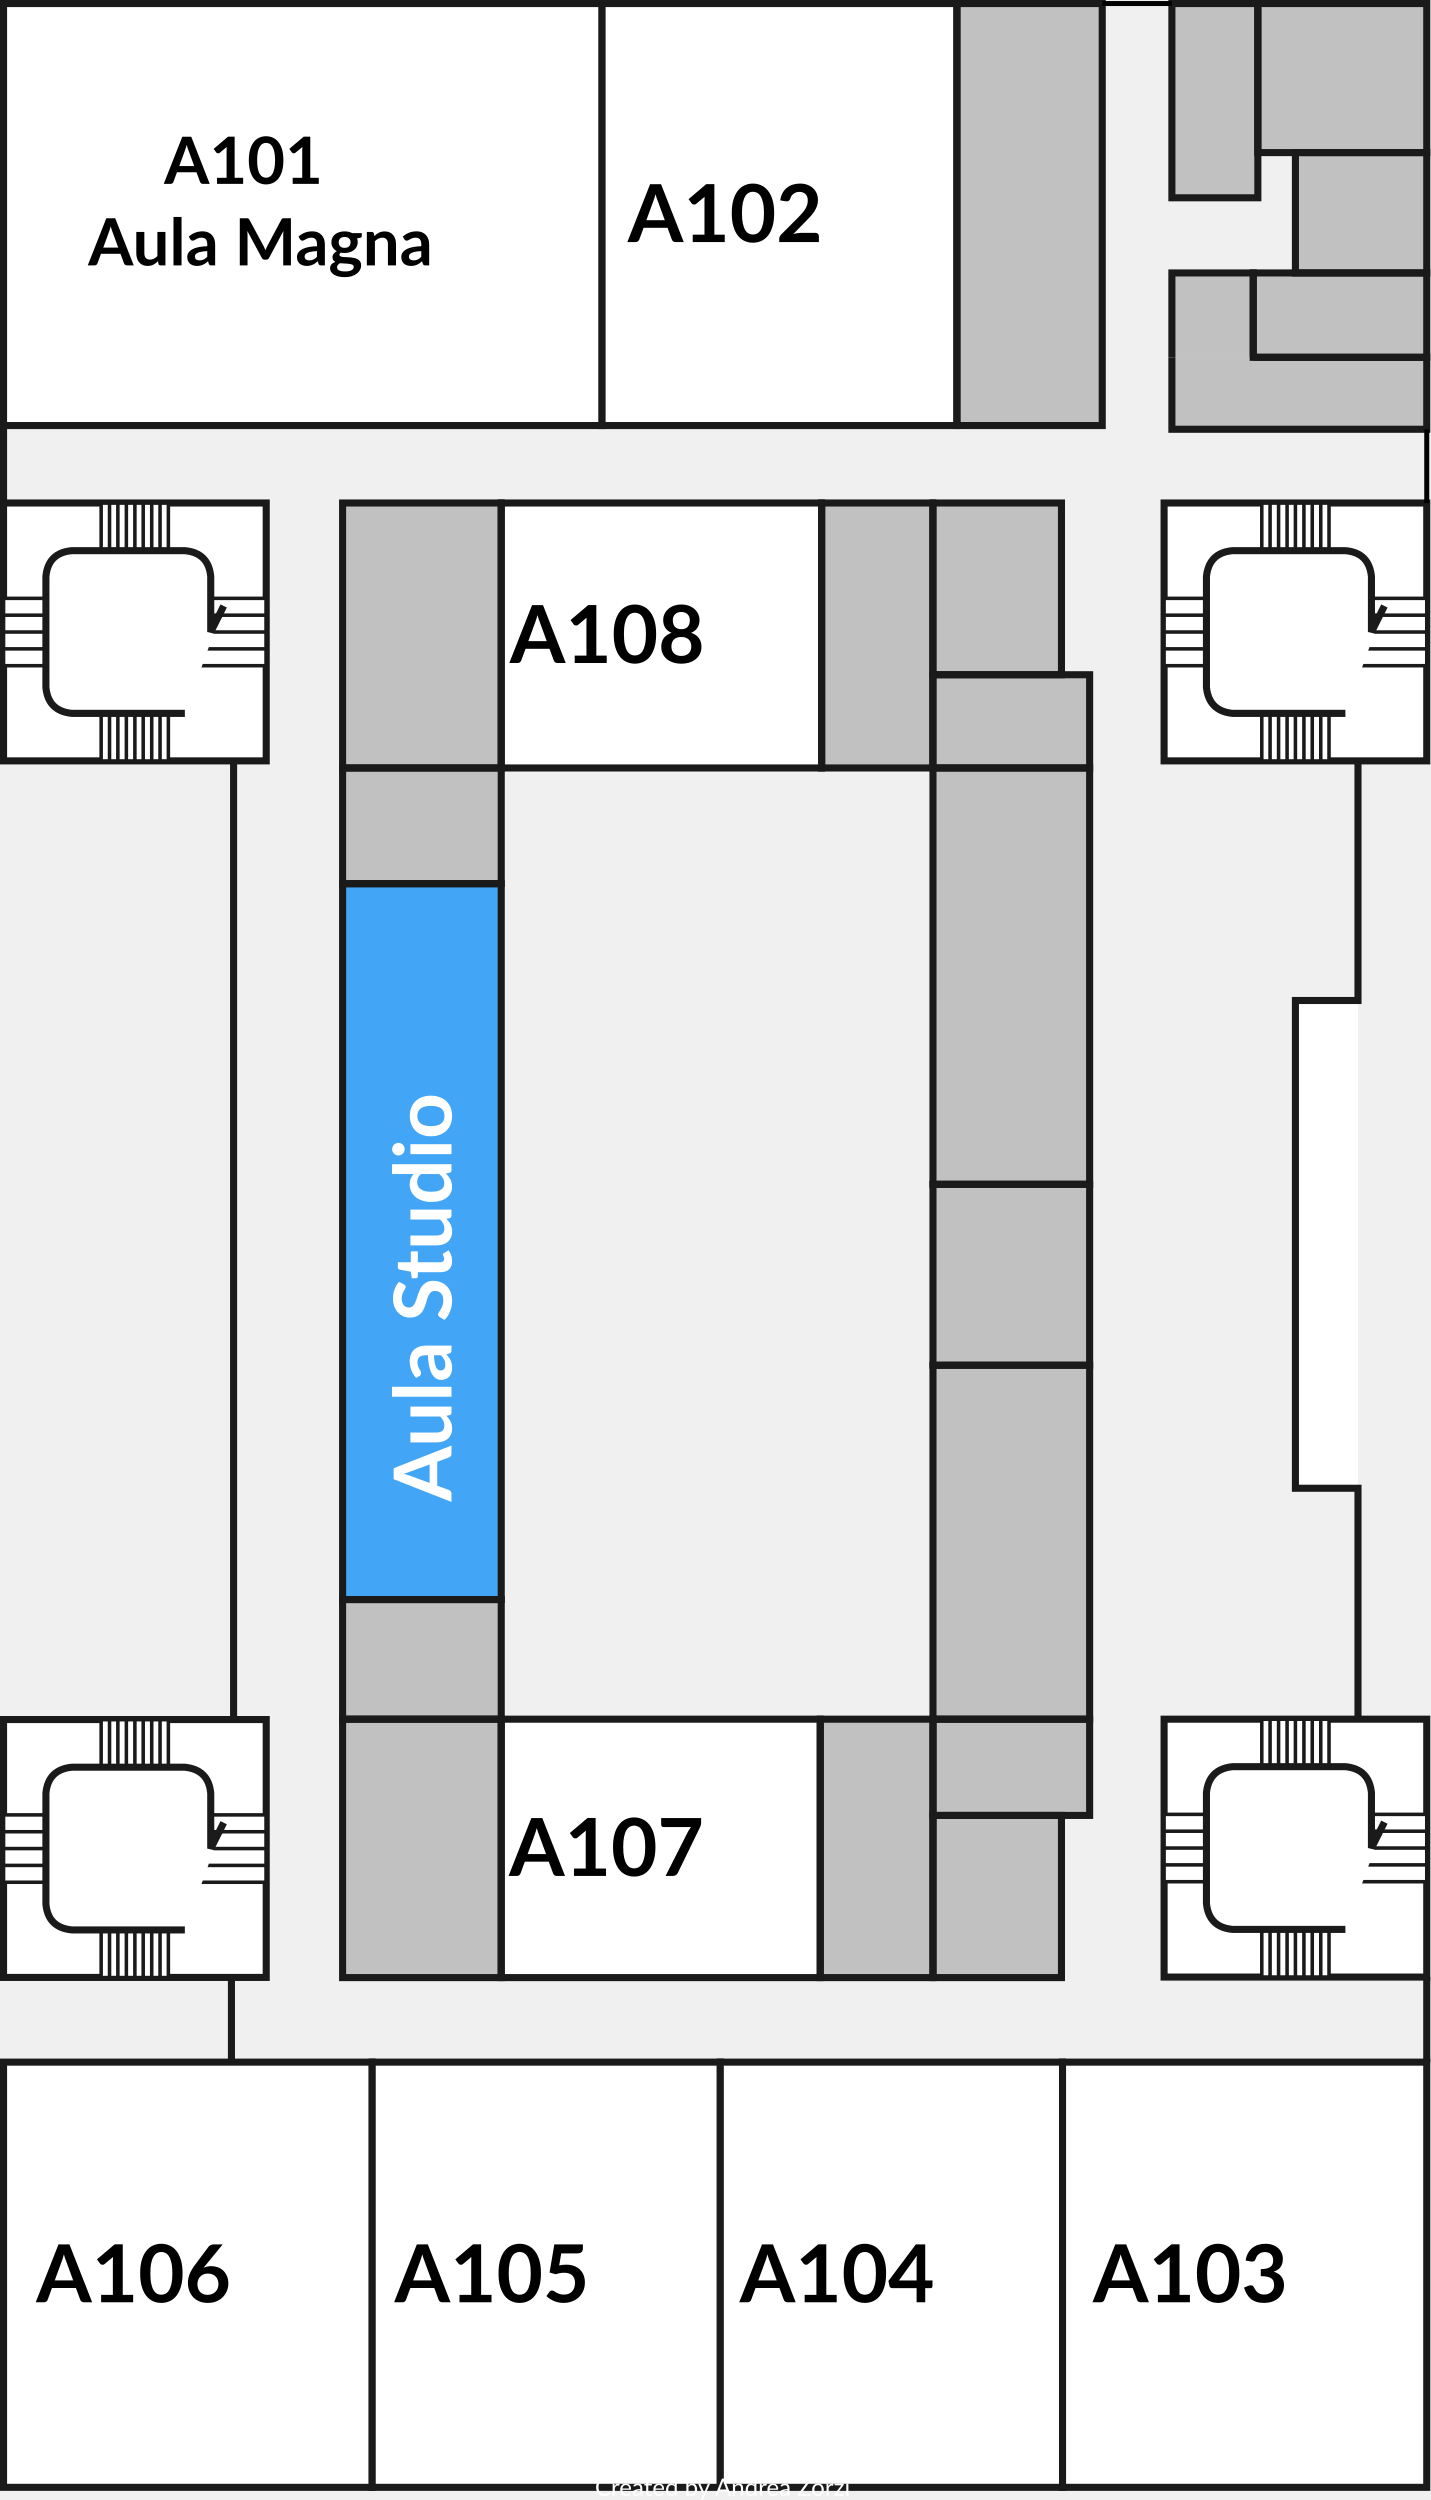
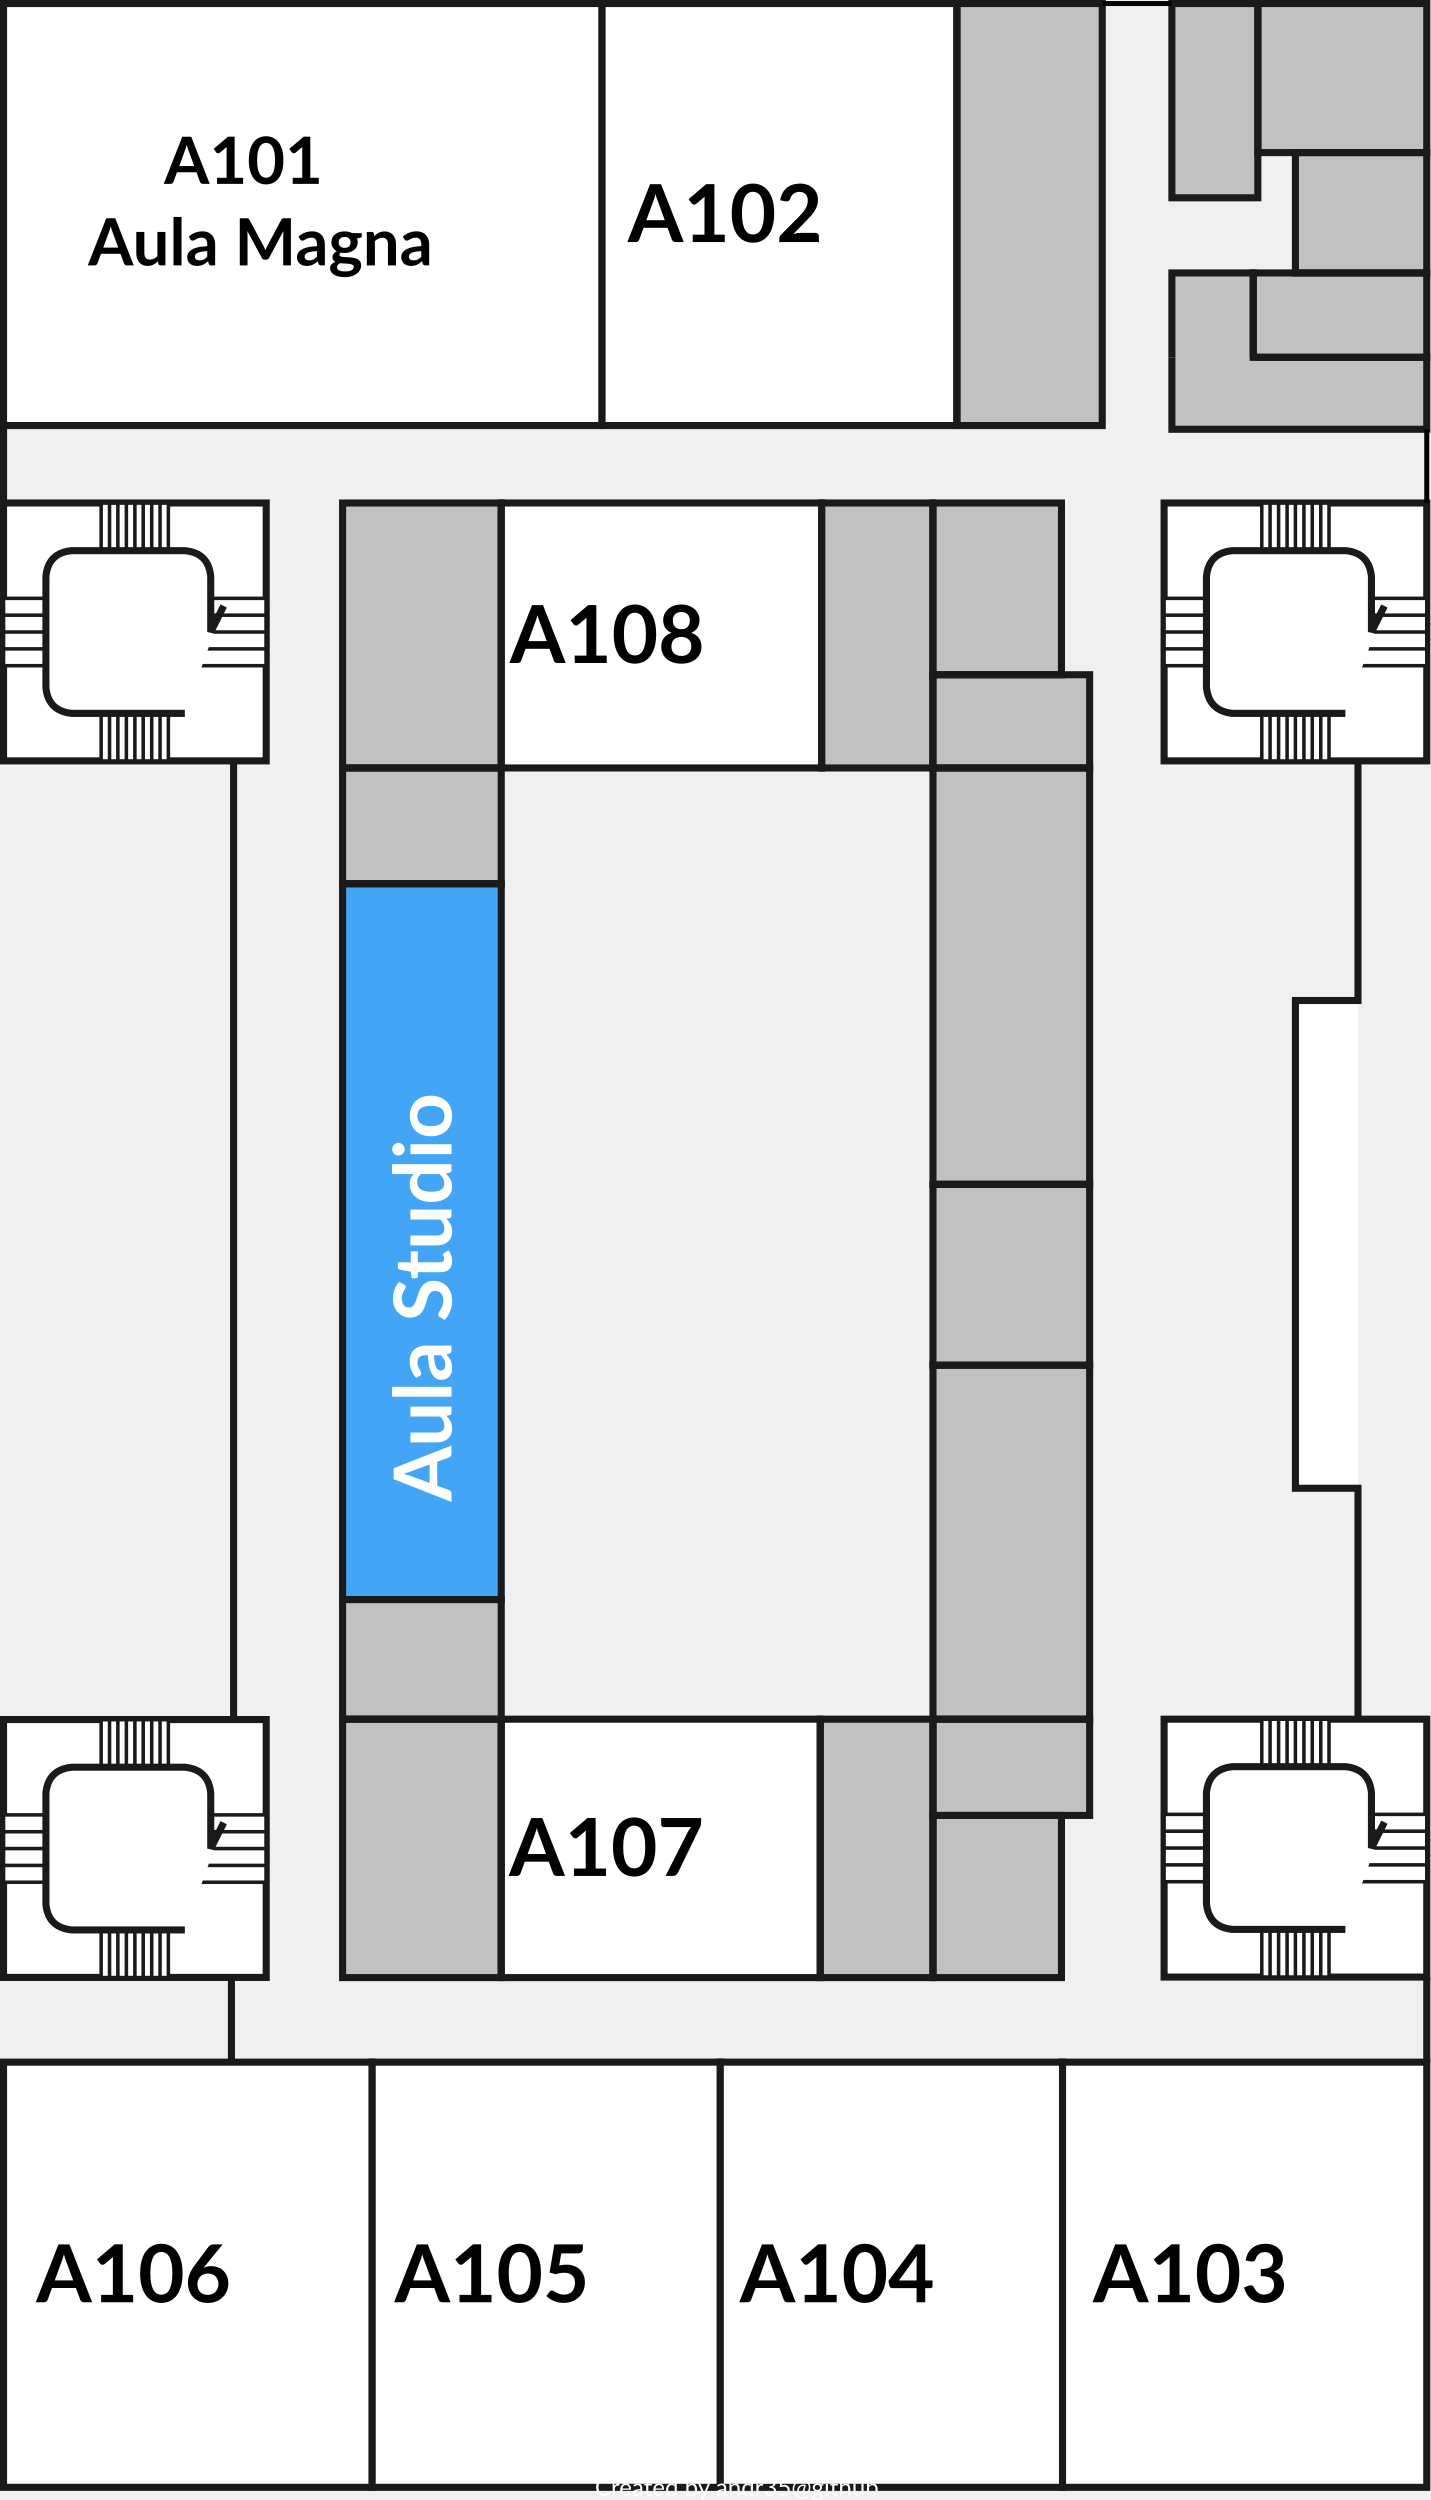
<svg xmlns="http://www.w3.org/2000/svg" version="1.1" id="svg4463" viewBox="0 0 580.63 1014.878" height="286.421mm" width="163.867mm">
  <defs id="defs4465" />
  <g transform="translate(-16.2721,-22.20401)" id="layer1">
    <rect style="stroke:#1a1a1a;stroke-width:2.878;stroke-miterlimit:4;stroke-dasharray:none;stroke-opacity:1" id="a106" fill="white" y="859.333" x="17.711" height="172.606" width="149.654" />
    <rect style="stroke:#1a1a1a;stroke-width:2.878;stroke-miterlimit:4;stroke-dasharray:none;stroke-opacity:1" id="a105" fill="white" y="859.333" x="167.365" height="172.606" width="141.308" />
    <rect style="stroke:#1a1a1a;stroke-width:2.878;stroke-miterlimit:4;stroke-dasharray:none;stroke-opacity:1" id="a104" fill="white" y="859.333" x="308.673" height="172.606" width="138.934" />
    <rect style="stroke:#1a1a1a;stroke-width:2.878;stroke-miterlimit:4;stroke-dasharray:none;stroke-opacity:1" id="a103" fill="white" y="859.333" x="447.607" height="172.606" width="147.856" />
    <rect style="stroke:#1a1a1a;stroke-width:2.878;stroke-miterlimit:4;stroke-dasharray:none;stroke-opacity:1" id="a107" fill="white" y="720.111" x="219.744" height="104.902" width="129.508" />
    <rect style="fill:#42a5f5;fill-opacity:1;stroke:#1a1a1a;stroke-width:2.878;stroke-miterlimit:4;stroke-dasharray:none;stroke-opacity:1" id="aulaStudio1" y="380.943" x="155.35" height="290.603" width="64.395" />
    <rect style="stroke:#1a1a1a;stroke-width:2.878;stroke-miterlimit:4;stroke-dasharray:none;stroke-opacity:1" id="a101" fill="white" y="23.643" x="17.711" height="171.311" width="242.972" />
    <rect style="stroke:#1a1a1a;stroke-width:2.878;stroke-miterlimit:4;stroke-dasharray:none;stroke-opacity:1" id="a102" fill="white" y="23.643" x="260.683" height="171.311" width="144.042" />
    <rect style="fill-opacity:0.196;stroke:#1a1a1a;stroke-width:2.878;stroke-miterlimit:4;stroke-dasharray:none;stroke-opacity:1" id="rect4028" y="23.643" x="404.726" height="171.311" width="58.998" />
    <rect style="stroke:#1a1a1a;stroke-width:2.878;stroke-miterlimit:4;stroke-dasharray:none;stroke-opacity:1" id="a108" fill="white" y="226.396" x="219.744" height="107.564" width="130.084" />
    <rect style="fill-opacity:0.196;stroke:#1a1a1a;stroke-width:2.878;stroke-miterlimit:4;stroke-dasharray:none;stroke-opacity:1" id="rect4032" y="226.396" x="155.35" height="107.564" width="64.395" />
    <rect style="fill-opacity:0.196;stroke:#1a1a1a;stroke-width:2.878;stroke-miterlimit:4;stroke-dasharray:none;stroke-opacity:1" id="rect4034" y="333.96" x="155.35" height="46.983" width="64.395" />
    <rect style="fill-opacity:0.196;stroke:#1a1a1a;stroke-width:2.878;stroke-miterlimit:4;stroke-dasharray:none;stroke-opacity:1" id="rect4036" y="226.396" x="349.828" height="107.564" width="45.112" />
    <rect style="fill-opacity:0.196;stroke:#1a1a1a;stroke-width:2.878;stroke-miterlimit:4;stroke-dasharray:none;stroke-opacity:1" id="rect4038" y="296.115" x="395.012" height="37.845" width="63.603" />
    <rect style="fill-opacity:0.196;stroke:#1a1a1a;stroke-width:2.878;stroke-miterlimit:4;stroke-dasharray:none;stroke-opacity:1" id="rect4040" y="226.396" x="395.012" height="69.719" width="52.163" />
    <rect style="fill-opacity:0.196;stroke:#1a1a1a;stroke-width:2.878;stroke-miterlimit:4;stroke-dasharray:none;stroke-opacity:1" id="rect4042" y="333.96" x="395.012" height="169.009" width="63.603" />
    <rect style="fill-opacity:0.196;stroke:#1a1a1a;stroke-width:2.878;stroke-miterlimit:4;stroke-dasharray:none;stroke-opacity:1" id="rect4044" y="502.968" x="395.012" height="73.46" width="63.603" />
    <rect style="fill-opacity:0.196;stroke:#1a1a1a;stroke-width:2.878;stroke-miterlimit:4;stroke-dasharray:none;stroke-opacity:1" id="rect4046" y="576.429" x="395.012" height="143.683" width="63.603" />
    <rect style="fill-opacity:0.196;stroke:#1a1a1a;stroke-width:2.878;stroke-miterlimit:4;stroke-dasharray:none;stroke-opacity:1" id="rect4048" y="720.111" x="349.253" height="104.902" width="45.76" />
    <rect style="fill-opacity:0.196;stroke:#1a1a1a;stroke-width:2.878;stroke-miterlimit:4;stroke-dasharray:none;stroke-opacity:1" id="rect4050" y="720.111" x="155.35" height="104.902" width="64.395" />
    <rect style="fill-opacity:0.196;stroke:#1a1a1a;stroke-width:2.878;stroke-miterlimit:4;stroke-dasharray:none;stroke-opacity:1" id="rect4052" y="671.545" x="155.35" height="48.566" width="64.395" />
    <rect style="fill:#ffffff;fill-opacity:1;stroke:#1a1a1a;stroke-width:2.878;stroke-miterlimit:4;stroke-dasharray:none;stroke-opacity:1" id="rect4054" y="720.255" x="17.711" height="104.686" width="106.629" />
    <line class="fil0 str0" x1="111.101" y1="331.082" x2="111.101" y2="720.255" id="line4056" style="stroke:#1a1a1a;stroke-width:2.878;stroke-miterlimit:4;stroke-dasharray:none;stroke-opacity:1" />
    <line class="fil0 str0" x1="17.711" y1="226.396" x2="17.711" y2="195.026" id="line4058" style="stroke:#1a1a1a;stroke-width:2.878;stroke-miterlimit:4;stroke-dasharray:none;stroke-opacity:1" />
    <line class="fil0 str0" x1="110.224" y1="859.333" x2="110.224" y2="825.013" id="line4060" style="stroke:#1a1a1a;stroke-width:2.878;stroke-miterlimit:4;stroke-dasharray:none;stroke-opacity:1" />
    <line class="fil0 str0" x1="595.463" y1="859.333" x2="595.463" y2="824.797" id="line4062" style="stroke:#1a1a1a;stroke-width:2.878;stroke-miterlimit:4;stroke-dasharray:none;stroke-opacity:1" />
    <polyline transform="matrix(0.07194917,0,0,0.07194917,-214.1092,-502.7371)" class="fil0 str0" points="10864,16996 10864,15693 10511,15693 10511,12941 10864,12941 10864,11589 " id="polyline4066" style="fill:#ffffff;fill-opacity:1;stroke:#1a1a1a;stroke-width:40;stroke-miterlimit:4;stroke-dasharray:none;stroke-opacity:1" />
    <rect style="fill-opacity:0.196;stroke:#1a1a1a;stroke-width:2.878;stroke-miterlimit:4;stroke-dasharray:none;stroke-opacity:1" id="rect4068" y="23.643" x="526.895" height="60.509" width="68.568" />
    <rect style="fill-opacity:0.196;stroke:#1a1a1a;stroke-width:2.878;stroke-miterlimit:4;stroke-dasharray:none;stroke-opacity:1" id="rect4070" y="23.643" x="492" height="78.856" width="34.895" />
    <rect style="fill-opacity:0.196;stroke:#1a1a1a;stroke-width:2.878;stroke-miterlimit:4;stroke-dasharray:none;stroke-opacity:1" id="rect4072" y="84.152" x="542.148" height="48.853" width="53.314" />
    <rect style="fill-opacity:0.196;stroke:#1a1a1a;stroke-width:2.878;stroke-miterlimit:4;stroke-dasharray:none;stroke-opacity:1" id="rect4074" y="133.006" x="525.025" height="34.248" width="70.438" />
    <polyline transform="matrix(0.07194917,0,0,0.07194917,-214.1092,-502.7371)" class="fil0 str0" points="10273,9312 11252,9312 11252,9718 9814,9718 9814,9312 " id="polyline4076" style="fill-opacity:0.196;stroke:#1a1a1a;stroke-width:40;stroke-miterlimit:4;stroke-dasharray:none;stroke-opacity:1" />
    <polyline transform="matrix(0.07194917,0,0,0.07194917,-214.1092,-502.7371)" class="fil0 str0" points="9814,9312 9814,8836 10273,8836 10273,9312 " id="polyline4078" style="fill-opacity:0.196;stroke:#1a1a1a;stroke-width:40;stroke-miterlimit:4;stroke-dasharray:none;stroke-opacity:1" />
    <rect style="fill-opacity:0.196;stroke:#1a1a1a;stroke-width:2.878;stroke-miterlimit:4;stroke-dasharray:none;stroke-opacity:1" id="rect4084" y="720.111" x="395.012" height="39.068" width="63.603" />
    <rect style="fill-opacity:0.196;stroke:#1a1a1a;stroke-width:2.878;stroke-miterlimit:4;stroke-dasharray:none;stroke-opacity:1" id="rect4086" y="759.179" x="395.012" height="65.833" width="52.163" />
    <rect style="fill:#ffffff;fill-opacity:1;stroke:#1a1a1a;stroke-width:1.439;stroke-miterlimit:4;stroke-dasharray:none;stroke-opacity:1" id="rect4088" y="758.964" x="84.624" height="27.341" width="39.644" />
    <rect style="fill:#ffffff;fill-opacity:1;stroke:#1a1a1a;stroke-width:1.439;stroke-miterlimit:4;stroke-dasharray:none;stroke-opacity:1" id="rect4090" transform="matrix(0,-1,1,0,0,0)" y="57.333" x="-824.991" height="27.29" width="38.636" />
    <rect style="fill:#ffffff;fill-opacity:1;stroke:#1a1a1a;stroke-width:1.439;stroke-miterlimit:4;stroke-dasharray:none;stroke-opacity:1" id="rect4092" transform="matrix(0,-1,1,0,0,0)" y="57.333" x="-758.956" height="27.29" width="38.636" />
    <rect style="fill:#ffffff;fill-opacity:1;stroke:#1a1a1a;stroke-width:1.439;stroke-miterlimit:4;stroke-dasharray:none;stroke-opacity:1" id="rect4094" y="758.964" x="17.711" height="27.341" width="39.644" />
    <line class="fil0 str0" x1="17.711" y1="772.634" x2="57.355" y2="772.634" id="line4096" style="fill:#ffffff;fill-opacity:1;stroke:#1a1a1a;stroke-width:1.439;stroke-miterlimit:4;stroke-dasharray:none;stroke-opacity:1" />
    <line class="fil0 str0" x1="57.355" y1="765.799" x2="17.711" y2="765.799" id="line4098" style="fill:#ffffff;fill-opacity:1;stroke:#1a1a1a;stroke-width:1.439;stroke-miterlimit:4;stroke-dasharray:none;stroke-opacity:1" />
    <line class="fil0 str0" x1="17.711" y1="779.469" x2="57.355" y2="779.469" id="line4100" style="fill:#ffffff;fill-opacity:1;stroke:#1a1a1a;stroke-width:1.439;stroke-miterlimit:4;stroke-dasharray:none;stroke-opacity:1" />
    <line class="fil0 str0" x1="84.624" y1="772.634" x2="124.268" y2="772.634" id="line4102" style="fill:#ffffff;fill-opacity:1;stroke:#1a1a1a;stroke-width:1.439;stroke-miterlimit:4;stroke-dasharray:none;stroke-opacity:1" />
    <line class="fil0 str0" x1="124.268" y1="765.799" x2="84.624" y2="765.799" id="line4104" style="fill:#ffffff;fill-opacity:1;stroke:#1a1a1a;stroke-width:1.439;stroke-miterlimit:4;stroke-dasharray:none;stroke-opacity:1" />
    <line class="fil0 str0" x1="84.624" y1="779.469" x2="124.268" y2="779.469" id="line4106" style="fill:#ffffff;fill-opacity:1;stroke:#1a1a1a;stroke-width:1.439;stroke-miterlimit:4;stroke-dasharray:none;stroke-opacity:1" />
    <line class="fil0 str0" x1="71.025" y1="758.964" x2="71.025" y2="720.255" id="line4108" style="fill:#ffffff;fill-opacity:1;stroke:#1a1a1a;stroke-width:1.439;stroke-miterlimit:4;stroke-dasharray:none;stroke-opacity:1" />
    <line class="fil0 str0" x1="64.118" y1="720.255" x2="64.118" y2="758.964" id="line4110" style="fill:#ffffff;fill-opacity:1;stroke:#1a1a1a;stroke-width:1.439;stroke-miterlimit:4;stroke-dasharray:none;stroke-opacity:1" />
    <line class="fil0 str0" x1="60.737" y1="720.255" x2="60.737" y2="758.964" id="line4112" style="fill:#ffffff;fill-opacity:1;stroke:#1a1a1a;stroke-width:1.439;stroke-miterlimit:4;stroke-dasharray:none;stroke-opacity:1" />
    <line class="fil0 str0" x1="67.572" y1="758.964" x2="67.572" y2="720.255" id="line4114" style="fill:#ffffff;fill-opacity:1;stroke:#1a1a1a;stroke-width:1.439;stroke-miterlimit:4;stroke-dasharray:none;stroke-opacity:1" />
    <line class="fil0 str0" x1="81.242" y1="758.964" x2="81.242" y2="720.255" id="line4116" style="fill:#ffffff;fill-opacity:1;stroke:#1a1a1a;stroke-width:1.439;stroke-miterlimit:4;stroke-dasharray:none;stroke-opacity:1" />
    <line class="fil0 str0" x1="74.407" y1="720.255" x2="74.407" y2="758.964" id="line4118" style="fill:#ffffff;fill-opacity:1;stroke:#1a1a1a;stroke-width:1.439;stroke-miterlimit:4;stroke-dasharray:none;stroke-opacity:1" />
    <line class="fil0 str0" x1="77.861" y1="758.964" x2="77.861" y2="720.255" id="line4120" style="fill:#ffffff;fill-opacity:1;stroke:#1a1a1a;stroke-width:1.439;stroke-miterlimit:4;stroke-dasharray:none;stroke-opacity:1" />
    <line class="fil0 str0" x1="71.025" y1="825.013" x2="71.025" y2="786.304" id="line4122" style="fill:#ffffff;fill-opacity:1;stroke:#1a1a1a;stroke-width:1.439;stroke-miterlimit:4;stroke-dasharray:none;stroke-opacity:1" />
    <line class="fil0 str0" x1="64.118" y1="786.304" x2="64.118" y2="825.013" id="line4124" style="fill:#ffffff;fill-opacity:1;stroke:#1a1a1a;stroke-width:1.439;stroke-miterlimit:4;stroke-dasharray:none;stroke-opacity:1" />
    <line class="fil0 str0" x1="60.737" y1="786.304" x2="60.737" y2="825.013" id="line4126" style="fill:#ffffff;fill-opacity:1;stroke:#1a1a1a;stroke-width:1.439;stroke-miterlimit:4;stroke-dasharray:none;stroke-opacity:1" />
    <line class="fil0 str0" x1="67.572" y1="825.013" x2="67.572" y2="786.304" id="line4128" style="fill:#ffffff;fill-opacity:1;stroke:#1a1a1a;stroke-width:1.439;stroke-miterlimit:4;stroke-dasharray:none;stroke-opacity:1" />
    <line class="fil0 str0" x1="81.242" y1="825.013" x2="81.242" y2="786.304" id="line4130" style="fill:#ffffff;fill-opacity:1;stroke:#1a1a1a;stroke-width:1.439;stroke-miterlimit:4;stroke-dasharray:none;stroke-opacity:1" />
    <line class="fil0 str0" x1="74.407" y1="786.304" x2="74.407" y2="825.013" id="line4132" style="fill:#ffffff;fill-opacity:1;stroke:#1a1a1a;stroke-width:1.439;stroke-miterlimit:4;stroke-dasharray:none;stroke-opacity:1" />
    <line class="fil0 str0" x1="77.861" y1="825.013" x2="77.861" y2="786.304" id="line4134" style="fill:#ffffff;fill-opacity:1;stroke:#1a1a1a;stroke-width:1.439;stroke-miterlimit:4;stroke-dasharray:none;stroke-opacity:1" />
    <rect style="fill:#ffffff;fill-opacity:1;stroke:#1a1a1a;stroke-width:2.878;stroke-miterlimit:4;stroke-dasharray:none;stroke-opacity:1" id="rect4136" y="226.396" x="17.711" height="104.686" width="106.629" />
    <rect style="fill:#ffffff;fill-opacity:1;stroke:#1a1a1a;stroke-width:1.439;stroke-miterlimit:4;stroke-dasharray:none;stroke-opacity:1" id="rect4138" y="265.104" x="84.624" height="27.341" width="39.644" />
    <rect style="fill:#ffffff;fill-opacity:1;stroke:#1a1a1a;stroke-width:1.439;stroke-miterlimit:4;stroke-dasharray:none;stroke-opacity:1" id="rect4140" transform="matrix(0,-1,1,0,0,0)" y="57.333" x="-331.111" height="27.29" width="38.636" />
    <rect style="fill:#ffffff;fill-opacity:1;stroke:#1a1a1a;stroke-width:1.439;stroke-miterlimit:4;stroke-dasharray:none;stroke-opacity:1" id="rect4142" transform="matrix(0,-1,1,0,0,0)" y="57.333" x="-265.076" height="27.29" width="38.636" />
    <rect style="fill:#ffffff;fill-opacity:1;stroke:#1a1a1a;stroke-width:1.439;stroke-miterlimit:4;stroke-dasharray:none;stroke-opacity:1" id="rect4144" y="265.104" x="17.711" height="27.341" width="39.644" />
    <line class="fil0 str0" x1="17.711" y1="278.775" x2="57.355" y2="278.775" id="line4146" style="fill:#ffffff;fill-opacity:1;stroke:#1a1a1a;stroke-width:1.439;stroke-miterlimit:4;stroke-dasharray:none;stroke-opacity:1" />
    <line class="fil0 str0" x1="57.355" y1="271.94" x2="17.711" y2="271.94" id="line4148" style="fill:#ffffff;fill-opacity:1;stroke:#1a1a1a;stroke-width:1.439;stroke-miterlimit:4;stroke-dasharray:none;stroke-opacity:1" />
    <line class="fil0 str0" x1="17.711" y1="285.61" x2="57.355" y2="285.61" id="line4150" style="fill:#ffffff;fill-opacity:1;stroke:#1a1a1a;stroke-width:1.439;stroke-miterlimit:4;stroke-dasharray:none;stroke-opacity:1" />
    <line class="fil0 str0" x1="84.624" y1="278.775" x2="124.268" y2="278.775" id="line4152" style="fill:#ffffff;fill-opacity:1;stroke:#1a1a1a;stroke-width:1.439;stroke-miterlimit:4;stroke-dasharray:none;stroke-opacity:1" />
    <line class="fil0 str0" x1="124.268" y1="271.94" x2="84.624" y2="271.94" id="line4154" style="fill:#ffffff;fill-opacity:1;stroke:#1a1a1a;stroke-width:1.439;stroke-miterlimit:4;stroke-dasharray:none;stroke-opacity:1" />
    <line class="fil0 str0" x1="84.624" y1="285.61" x2="124.268" y2="285.61" id="line4156" style="fill:#ffffff;fill-opacity:1;stroke:#1a1a1a;stroke-width:1.439;stroke-miterlimit:4;stroke-dasharray:none;stroke-opacity:1" />
    <line class="fil0 str0" x1="71.025" y1="265.104" x2="71.025" y2="226.396" id="line4158" style="fill:#ffffff;fill-opacity:1;stroke:#1a1a1a;stroke-width:1.439;stroke-miterlimit:4;stroke-dasharray:none;stroke-opacity:1" />
    <line class="fil0 str0" x1="64.118" y1="226.396" x2="64.118" y2="265.104" id="line4160" style="fill:#ffffff;fill-opacity:1;stroke:#1a1a1a;stroke-width:1.439;stroke-miterlimit:4;stroke-dasharray:none;stroke-opacity:1" />
    <line class="fil0 str0" x1="60.737" y1="226.396" x2="60.737" y2="265.104" id="line4162" style="fill:#ffffff;fill-opacity:1;stroke:#1a1a1a;stroke-width:1.439;stroke-miterlimit:4;stroke-dasharray:none;stroke-opacity:1" />
    <line class="fil0 str0" x1="67.572" y1="265.104" x2="67.572" y2="226.396" id="line4164" style="fill:#ffffff;fill-opacity:1;stroke:#1a1a1a;stroke-width:1.439;stroke-miterlimit:4;stroke-dasharray:none;stroke-opacity:1" />
    <line class="fil0 str0" x1="81.242" y1="265.104" x2="81.242" y2="226.396" id="line4166" style="fill:#ffffff;fill-opacity:1;stroke:#1a1a1a;stroke-width:1.439;stroke-miterlimit:4;stroke-dasharray:none;stroke-opacity:1" />
    <line class="fil0 str0" x1="74.407" y1="226.396" x2="74.407" y2="265.104" id="line4168" style="fill:#ffffff;fill-opacity:1;stroke:#1a1a1a;stroke-width:1.439;stroke-miterlimit:4;stroke-dasharray:none;stroke-opacity:1" />
    <line class="fil0 str0" x1="77.861" y1="265.104" x2="77.861" y2="226.396" id="line4170" style="fill:#ffffff;fill-opacity:1;stroke:#1a1a1a;stroke-width:1.439;stroke-miterlimit:4;stroke-dasharray:none;stroke-opacity:1" />
    <line class="fil0 str0" x1="71.025" y1="331.082" x2="71.025" y2="292.445" id="line4172" style="fill:#ffffff;fill-opacity:1;stroke:#1a1a1a;stroke-width:1.439;stroke-miterlimit:4;stroke-dasharray:none;stroke-opacity:1" />
    <line class="fil0 str0" x1="64.118" y1="292.445" x2="64.118" y2="331.082" id="line4174" style="fill:#ffffff;fill-opacity:1;stroke:#1a1a1a;stroke-width:1.439;stroke-miterlimit:4;stroke-dasharray:none;stroke-opacity:1" />
    <line class="fil0 str0" x1="60.737" y1="292.445" x2="60.737" y2="331.082" id="line4176" style="fill:#ffffff;fill-opacity:1;stroke:#1a1a1a;stroke-width:1.439;stroke-miterlimit:4;stroke-dasharray:none;stroke-opacity:1" />
    <line class="fil0 str0" x1="67.572" y1="331.082" x2="67.572" y2="292.445" id="line4178" style="fill:#ffffff;fill-opacity:1;stroke:#1a1a1a;stroke-width:1.439;stroke-miterlimit:4;stroke-dasharray:none;stroke-opacity:1" />
    <line class="fil0 str0" x1="81.242" y1="331.082" x2="81.242" y2="292.445" id="line4180" style="fill:#ffffff;fill-opacity:1;stroke:#1a1a1a;stroke-width:1.439;stroke-miterlimit:4;stroke-dasharray:none;stroke-opacity:1" />
    <line class="fil0 str0" x1="74.407" y1="292.445" x2="74.407" y2="331.082" id="line4182" style="fill:#ffffff;fill-opacity:1;stroke:#1a1a1a;stroke-width:1.439;stroke-miterlimit:4;stroke-dasharray:none;stroke-opacity:1" />
    <line class="fil0 str0" x1="77.861" y1="331.082" x2="77.861" y2="292.445" id="line4184" style="fill:#ffffff;fill-opacity:1;stroke:#1a1a1a;stroke-width:1.439;stroke-miterlimit:4;stroke-dasharray:none;stroke-opacity:1" />
    <rect style="fill:#ffffff;fill-opacity:1;stroke:#1a1a1a;stroke-width:2.878;stroke-miterlimit:4;stroke-dasharray:none;stroke-opacity:1" id="rect4186" y="226.396" x="488.834" height="104.686" width="106.629" />
    <rect style="fill:#ffffff;fill-opacity:1;stroke:#1a1a1a;stroke-width:1.439;stroke-miterlimit:4;stroke-dasharray:none;stroke-opacity:1" id="rect4188" y="265.104" x="555.819" height="27.341" width="39.644" />
    <rect style="fill:#ffffff;fill-opacity:1;stroke:#1a1a1a;stroke-width:1.439;stroke-miterlimit:4;stroke-dasharray:none;stroke-opacity:1" id="rect4190" transform="matrix(0,-1,1,0,0,0)" y="528.5" x="-331.111" height="27.29" width="38.636" />
    <rect style="fill:#ffffff;fill-opacity:1;stroke:#1a1a1a;stroke-width:1.439;stroke-miterlimit:4;stroke-dasharray:none;stroke-opacity:1" id="rect4192" transform="matrix(0,-1,1,0,0,0)" y="528.5" x="-265.076" height="27.29" width="38.636" />
    <rect style="fill:#ffffff;fill-opacity:1;stroke:#1a1a1a;stroke-width:1.439;stroke-miterlimit:4;stroke-dasharray:none;stroke-opacity:1" id="rect4194" y="265.104" x="488.834" height="27.341" width="39.644" />
    <line class="fil0 str0" x1="488.834" y1="278.775" x2="528.478" y2="278.775" id="line4196" style="fill:#ffffff;fill-opacity:1;stroke:#1a1a1a;stroke-width:1.439;stroke-miterlimit:4;stroke-dasharray:none;stroke-opacity:1" />
    <line class="fil0 str0" x1="528.478" y1="271.94" x2="488.834" y2="271.94" id="line4198" style="fill:#ffffff;fill-opacity:1;stroke:#1a1a1a;stroke-width:1.439;stroke-miterlimit:4;stroke-dasharray:none;stroke-opacity:1" />
    <line class="fil0 str0" x1="488.834" y1="285.61" x2="528.478" y2="285.61" id="line4200" style="fill:#ffffff;fill-opacity:1;stroke:#1a1a1a;stroke-width:1.439;stroke-miterlimit:4;stroke-dasharray:none;stroke-opacity:1" />
    <line class="fil0 str0" x1="555.819" y1="278.775" x2="595.463" y2="278.775" id="line4202" style="fill:#ffffff;fill-opacity:1;stroke:#1a1a1a;stroke-width:1.439;stroke-miterlimit:4;stroke-dasharray:none;stroke-opacity:1" />
    <line class="fil0 str0" x1="595.463" y1="271.94" x2="555.819" y2="271.94" id="line4204" style="fill:#ffffff;fill-opacity:1;stroke:#1a1a1a;stroke-width:1.439;stroke-miterlimit:4;stroke-dasharray:none;stroke-opacity:1" />
    <line class="fil0 str0" x1="555.819" y1="285.61" x2="595.463" y2="285.61" id="line4206" style="fill:#ffffff;fill-opacity:1;stroke:#1a1a1a;stroke-width:1.439;stroke-miterlimit:4;stroke-dasharray:none;stroke-opacity:1" />
    <line class="fil0 str0" x1="542.148" y1="265.104" x2="542.148" y2="226.396" id="line4208" style="fill:#ffffff;fill-opacity:1;stroke:#1a1a1a;stroke-width:1.439;stroke-miterlimit:4;stroke-dasharray:none;stroke-opacity:1" />
    <line class="fil0 str0" x1="535.313" y1="226.396" x2="535.313" y2="265.104" id="line4210" style="fill:#ffffff;fill-opacity:1;stroke:#1a1a1a;stroke-width:1.439;stroke-miterlimit:4;stroke-dasharray:none;stroke-opacity:1" />
    <line class="fil0 str0" x1="531.86" y1="226.396" x2="531.86" y2="265.104" id="line4212" style="fill:#ffffff;fill-opacity:1;stroke:#1a1a1a;stroke-width:1.439;stroke-miterlimit:4;stroke-dasharray:none;stroke-opacity:1" />
    <line class="fil0 str0" x1="538.767" y1="265.104" x2="538.767" y2="226.396" id="line4214" style="fill:#ffffff;fill-opacity:1;stroke:#1a1a1a;stroke-width:1.439;stroke-miterlimit:4;stroke-dasharray:none;stroke-opacity:1" />
    <line class="fil0 str0" x1="552.437" y1="265.104" x2="552.437" y2="226.396" id="line4216" style="fill:#ffffff;fill-opacity:1;stroke:#1a1a1a;stroke-width:1.439;stroke-miterlimit:4;stroke-dasharray:none;stroke-opacity:1" />
    <line class="fil0 str0" x1="545.602" y1="226.396" x2="545.602" y2="265.104" id="line4218" style="fill:#ffffff;fill-opacity:1;stroke:#1a1a1a;stroke-width:1.439;stroke-miterlimit:4;stroke-dasharray:none;stroke-opacity:1" />
    <line class="fil0 str0" x1="548.984" y1="265.104" x2="548.984" y2="226.396" id="line4220" style="fill:#ffffff;fill-opacity:1;stroke:#1a1a1a;stroke-width:1.439;stroke-miterlimit:4;stroke-dasharray:none;stroke-opacity:1" />
    <line class="fil0 str0" x1="542.148" y1="331.082" x2="542.148" y2="292.445" id="line4222" style="fill:#ffffff;fill-opacity:1;stroke:#1a1a1a;stroke-width:1.439;stroke-miterlimit:4;stroke-dasharray:none;stroke-opacity:1" />
    <line class="fil0 str0" x1="535.313" y1="292.445" x2="535.313" y2="331.082" id="line4224" style="fill:#ffffff;fill-opacity:1;stroke:#1a1a1a;stroke-width:1.439;stroke-miterlimit:4;stroke-dasharray:none;stroke-opacity:1" />
    <line class="fil0 str0" x1="531.86" y1="292.445" x2="531.86" y2="331.082" id="line4226" style="fill:#ffffff;fill-opacity:1;stroke:#1a1a1a;stroke-width:1.439;stroke-miterlimit:4;stroke-dasharray:none;stroke-opacity:1" />
    <line class="fil0 str0" x1="538.767" y1="331.082" x2="538.767" y2="292.445" id="line4228" style="fill:#ffffff;fill-opacity:1;stroke:#1a1a1a;stroke-width:1.439;stroke-miterlimit:4;stroke-dasharray:none;stroke-opacity:1" />
    <line class="fil0 str0" x1="552.437" y1="331.082" x2="552.437" y2="292.445" id="line4230" style="fill:#ffffff;fill-opacity:1;stroke:#1a1a1a;stroke-width:1.439;stroke-miterlimit:4;stroke-dasharray:none;stroke-opacity:1" />
    <line class="fil0 str0" x1="545.602" y1="292.445" x2="545.602" y2="331.082" id="line4232" style="fill:#ffffff;fill-opacity:1;stroke:#1a1a1a;stroke-width:1.439;stroke-miterlimit:4;stroke-dasharray:none;stroke-opacity:1" />
    <line class="fil0 str0" x1="548.984" y1="331.082" x2="548.984" y2="292.445" id="line4234" style="fill:#ffffff;fill-opacity:1;stroke:#1a1a1a;stroke-width:1.439;stroke-miterlimit:4;stroke-dasharray:none;stroke-opacity:1" />
    <rect style="fill:#ffffff;fill-opacity:1;stroke:#1a1a1a;stroke-width:2.878;stroke-miterlimit:4;stroke-dasharray:none;stroke-opacity:1" id="rect4236" y="720.111" x="488.834" height="104.686" width="106.629" />
    <rect style="fill:#ffffff;fill-opacity:1;stroke:#1a1a1a;stroke-width:1.439;stroke-miterlimit:4;stroke-dasharray:none;stroke-opacity:1" id="rect4238" y="758.748" x="555.819" height="27.341" width="39.644" />
    <rect style="fill:#ffffff;fill-opacity:1;stroke:#1a1a1a;stroke-width:1.439;stroke-miterlimit:4;stroke-dasharray:none;stroke-opacity:1" id="rect4240" transform="matrix(0,-1,1,0,0,0)" y="528.5" x="-824.79" height="27.29" width="38.636" />
    <rect style="fill:#ffffff;fill-opacity:1;stroke:#1a1a1a;stroke-width:1.439;stroke-miterlimit:4;stroke-dasharray:none;stroke-opacity:1" id="rect4242" transform="matrix(0,-1,1,0,0,0)" y="528.5" x="-758.755" height="27.29" width="38.636" />
    <rect style="fill:#ffffff;fill-opacity:1;stroke:#1a1a1a;stroke-width:1.439;stroke-miterlimit:4;stroke-dasharray:none;stroke-opacity:1" id="rect4244" y="758.748" x="488.834" height="27.341" width="39.644" />
    <line class="fil0 str0" x1="488.834" y1="772.418" x2="528.478" y2="772.418" id="line4246" style="fill:#ffffff;fill-opacity:1;stroke:#1a1a1a;stroke-width:1.439;stroke-miterlimit:4;stroke-dasharray:none;stroke-opacity:1" />
    <line class="fil0 str0" x1="528.478" y1="765.583" x2="488.834" y2="765.583" id="line4248" style="fill:#ffffff;fill-opacity:1;stroke:#1a1a1a;stroke-width:1.439;stroke-miterlimit:4;stroke-dasharray:none;stroke-opacity:1" />
    <line class="fil0 str0" x1="488.834" y1="779.253" x2="528.478" y2="779.253" id="line4250" style="fill:#ffffff;fill-opacity:1;stroke:#1a1a1a;stroke-width:1.439;stroke-miterlimit:4;stroke-dasharray:none;stroke-opacity:1" />
    <line class="fil0 str0" x1="555.819" y1="772.418" x2="595.463" y2="772.418" id="line4252" style="fill:#ffffff;fill-opacity:1;stroke:#1a1a1a;stroke-width:1.439;stroke-miterlimit:4;stroke-dasharray:none;stroke-opacity:1" />
    <line class="fil0 str0" x1="595.463" y1="765.583" x2="555.819" y2="765.583" id="line4254" style="fill:#ffffff;fill-opacity:1;stroke:#1a1a1a;stroke-width:1.439;stroke-miterlimit:4;stroke-dasharray:none;stroke-opacity:1" />
    <line class="fil0 str0" x1="555.819" y1="779.253" x2="595.463" y2="779.253" id="line4256" style="fill:#ffffff;fill-opacity:1;stroke:#1a1a1a;stroke-width:1.439;stroke-miterlimit:4;stroke-dasharray:none;stroke-opacity:1" />
    <line class="fil0 str0" x1="542.148" y1="758.748" x2="542.148" y2="720.111" id="line4258" style="fill:#ffffff;fill-opacity:1;stroke:#1a1a1a;stroke-width:1.439;stroke-miterlimit:4;stroke-dasharray:none;stroke-opacity:1" />
    <line class="fil0 str0" x1="535.313" y1="720.111" x2="535.313" y2="758.748" id="line4260" style="fill:#ffffff;fill-opacity:1;stroke:#1a1a1a;stroke-width:1.439;stroke-miterlimit:4;stroke-dasharray:none;stroke-opacity:1" />
    <line class="fil0 str0" x1="531.86" y1="720.111" x2="531.86" y2="758.748" id="line4262" style="fill:#ffffff;fill-opacity:1;stroke:#1a1a1a;stroke-width:1.439;stroke-miterlimit:4;stroke-dasharray:none;stroke-opacity:1" />
    <line class="fil0 str0" x1="538.767" y1="758.748" x2="538.767" y2="720.111" id="line4264" style="fill:#ffffff;fill-opacity:1;stroke:#1a1a1a;stroke-width:1.439;stroke-miterlimit:4;stroke-dasharray:none;stroke-opacity:1" />
    <line class="fil0 str0" x1="552.437" y1="758.748" x2="552.437" y2="720.111" id="line4266" style="fill:#ffffff;fill-opacity:1;stroke:#1a1a1a;stroke-width:1.439;stroke-miterlimit:4;stroke-dasharray:none;stroke-opacity:1" />
    <line class="fil0 str0" x1="545.602" y1="720.111" x2="545.602" y2="758.748" id="line4268" style="fill:#ffffff;fill-opacity:1;stroke:#1a1a1a;stroke-width:1.439;stroke-miterlimit:4;stroke-dasharray:none;stroke-opacity:1" />
    <line class="fil0 str0" x1="548.984" y1="758.748" x2="548.984" y2="720.111" id="line4270" style="fill:#ffffff;fill-opacity:1;stroke:#1a1a1a;stroke-width:1.439;stroke-miterlimit:4;stroke-dasharray:none;stroke-opacity:1" />
    <line class="fil0 str0" x1="542.148" y1="824.797" x2="542.148" y2="786.088" id="line4272" style="fill:#ffffff;fill-opacity:1;stroke:#1a1a1a;stroke-width:1.439;stroke-miterlimit:4;stroke-dasharray:none;stroke-opacity:1" />
    <line class="fil0 str0" x1="535.313" y1="786.088" x2="535.313" y2="824.797" id="line4274" style="fill:#ffffff;fill-opacity:1;stroke:#1a1a1a;stroke-width:1.439;stroke-miterlimit:4;stroke-dasharray:none;stroke-opacity:1" />
    <line class="fil0 str0" x1="531.86" y1="786.088" x2="531.86" y2="824.797" id="line4276" style="fill:#ffffff;fill-opacity:1;stroke:#1a1a1a;stroke-width:1.439;stroke-miterlimit:4;stroke-dasharray:none;stroke-opacity:1" />
    <line class="fil0 str0" x1="538.767" y1="824.797" x2="538.767" y2="786.088" id="line4278" style="fill:#ffffff;fill-opacity:1;stroke:#1a1a1a;stroke-width:1.439;stroke-miterlimit:4;stroke-dasharray:none;stroke-opacity:1" />
    <line class="fil0 str0" x1="552.437" y1="824.797" x2="552.437" y2="786.088" id="line4280" style="fill:#ffffff;fill-opacity:1;stroke:#1a1a1a;stroke-width:1.439;stroke-miterlimit:4;stroke-dasharray:none;stroke-opacity:1" />
    <line class="fil0 str0" x1="545.602" y1="786.088" x2="545.602" y2="824.797" id="line4282" style="fill:#ffffff;fill-opacity:1;stroke:#1a1a1a;stroke-width:1.439;stroke-miterlimit:4;stroke-dasharray:none;stroke-opacity:1" />
    <line class="fil0 str0" x1="548.984" y1="824.797" x2="548.984" y2="786.088" id="line4284" style="fill:#ffffff;fill-opacity:1;stroke:#1a1a1a;stroke-width:1.439;stroke-miterlimit:4;stroke-dasharray:none;stroke-opacity:1" />
    <path style="fill:#ffffff;fill-opacity:1;stroke:#1a1a1a;stroke-width:2.878;stroke-miterlimit:4;stroke-dasharray:none;stroke-opacity:1" id="path4286" d="m 91.315,311.799 -45.904,0 c -6.403,-0.648 -9.929,-4.173 -10.505,-10.577 l 0,-44.968 c 0.576,-6.403 4.101,-9.929 10.505,-10.505 l 45.904,0 c 6.403,0.576 9.929,4.101 10.505,10.505 l 0,22.52 5.252,-10.577" />
    <path style="fill:#ffffff;fill-opacity:1;stroke:#1a1a1a;stroke-width:2.878;stroke-miterlimit:4;stroke-dasharray:none;stroke-opacity:1" id="path4288" d="m 562.438,311.799 -45.832,0 c -6.403,-0.648 -9.929,-4.173 -10.577,-10.577 l 0,-44.968 c 0.648,-6.403 4.173,-9.929 10.577,-10.505 l 45.904,0 c 6.403,0.576 9.857,4.101 10.505,10.505 l 0,22.52 5.252,-10.577" />
    <path style="fill:#ffffff;fill-opacity:1;stroke:#1a1a1a;stroke-width:2.878;stroke-miterlimit:4;stroke-dasharray:none;stroke-opacity:1" id="path4290" d="m 91.315,805.659 -45.904,0 C 39.008,805.011 35.482,801.557 34.907,795.154 l 0,-44.968 c 0.576,-6.403 4.101,-9.929 10.505,-10.577 l 45.904,0 c 6.403,0.648 9.929,4.173 10.505,10.577 l 0,22.448 5.252,-10.505" />
    <path style="fill:#ffffff;fill-opacity:1;stroke:#1a1a1a;stroke-width:2.878;stroke-miterlimit:4;stroke-dasharray:none;stroke-opacity:1" id="path4292" d="m 562.438,805.443 -45.832,0 c -6.403,-0.576 -9.929,-4.101 -10.577,-10.505 l 0,-44.968 c 0.648,-6.403 4.173,-9.929 10.577,-10.577 l 45.904,0 c 6.403,0.648 9.857,4.173 10.505,10.577 l 0,22.448 5.252,-10.505" />
    <path style="stroke:#000000;stroke-width:2.031px;stroke-linecap:butt;stroke-linejoin:miter;stroke-opacity:1" id="path4035" d="m 463.724,23.643 28.276,0" />
    <path style="stroke:#000000;stroke-width:2.031px;stroke-linecap:butt;stroke-linejoin:miter;stroke-opacity:1" id="path4037" d="m 595.463,196.465 0,29.931" />
    <text style="font-style:normal;font-weight:normal;font-size:26.474px;line-height:125%;font-family:Sans;letter-spacing:0px;word-spacing:0px;fill-opacity:1;stroke:none" xml:space="preserve" id="a101t" y="96.848" x="139.197">
      <tspan style="font-style:normal;font-variant:normal;font-weight:bold;font-stretch:normal;font-family:Lato;text-align:center;text-anchor:middle" id="tspan3128" y="96.848" x="139.197">A101</tspan>
      <tspan style="font-style:normal;font-variant:normal;font-weight:bold;font-stretch:normal;font-family:Lato;text-align:center;text-anchor:middle" id="tspan3130" y="129.941" x="139.197">Aula Magna</tspan>
    </text>
    <text style="font-style:normal;font-weight:normal;font-size:34.132px;line-height:125%;font-family:Sans;letter-spacing:0px;word-spacing:0px;fill-opacity:1;fill-rule:evenodd;stroke:none" xml:space="preserve" id="a102t" y="120.475" x="332.846">
      <tspan style="font-style:normal;font-variant:normal;font-weight:bold;font-stretch:normal;font-size:32.489px;font-family:Lato;text-align:center;text-anchor:middle" id="tspan3130-4" y="120.475" x="332.846">A102</tspan>
    </text>
    <text style="font-style:normal;font-weight:normal;font-size:34.132px;line-height:125%;font-family:Sans;letter-spacing:0px;word-spacing:0px;fill-opacity:1;fill-rule:evenodd;stroke:none" xml:space="preserve" id="a108t" y="291.355" x="284.928">
      <tspan style="font-style:normal;font-variant:normal;font-weight:bold;font-stretch:normal;font-size:32.489px;font-family:Lato;text-align:center;text-anchor:middle" id="tspan3179" y="291.355" x="284.928">A108</tspan>
    </text>
    <text style="font-style:normal;font-weight:normal;font-size:34.132px;line-height:125%;font-family:Sans;letter-spacing:0px;word-spacing:0px;fill-opacity:1;fill-rule:evenodd;stroke:none" xml:space="preserve" id="a107t" y="783.739" x="284.64">
      <tspan style="font-style:normal;font-variant:normal;font-weight:bold;font-stretch:normal;font-size:32.489px;font-family:Lato;text-align:center;text-anchor:middle" id="tspan3204" y="783.739" x="284.64">A107</tspan>
    </text>
    <text style="font-style:normal;font-weight:normal;font-size:34.132px;line-height:125%;font-family:Sans;letter-spacing:0px;word-spacing:0px;fill-opacity:1;fill-rule:evenodd;stroke:none" xml:space="preserve" id="aula_studio1t" transform="matrix(0,-1,1,0,0,0)" y="199.552" x="-526.644">
      <tspan style="font-style:normal;font-variant:normal;font-weight:bold;font-stretch:normal;font-size:32.489px;font-family:Lato;text-align:center;text-anchor:middle;fill:#ffffff" id="tspan3204-2" y="199.552" x="-526.644">Aula Studio</tspan>
    </text>
    <text style="font-style:normal;font-weight:normal;font-size:34.132px;line-height:125%;font-family:Sans;letter-spacing:0px;word-spacing:0px;fill-opacity:1;fill-rule:evenodd;stroke:none" xml:space="preserve" id="a103t" y="956.812" x="521.676">
      <tspan style="font-style:normal;font-variant:normal;font-weight:bold;font-stretch:normal;font-size:32.489px;font-family:Lato;text-align:center;text-anchor:middle" id="tspan3204-5" y="956.812" x="521.676">A103</tspan>
    </text>
    <text style="font-style:normal;font-weight:normal;font-size:34.132px;line-height:125%;font-family:Sans;letter-spacing:0px;word-spacing:0px;fill-opacity:1;fill-rule:evenodd;stroke:none" xml:space="preserve" id="a104t" y="956.812" x="378.282">
      <tspan style="font-style:normal;font-variant:normal;font-weight:bold;font-stretch:normal;font-size:32.489px;font-family:Lato;text-align:center;text-anchor:middle" id="tspan3204-1" y="956.812" x="378.282">A104</tspan>
    </text>
    <text style="font-style:normal;font-weight:normal;font-size:34.132px;line-height:125%;font-family:Sans;letter-spacing:0px;word-spacing:0px;fill-opacity:1;fill-rule:evenodd;stroke:none" xml:space="preserve" id="a105t" y="956.812" x="238.161">
      <tspan style="font-style:normal;font-variant:normal;font-weight:bold;font-stretch:normal;font-size:32.489px;font-family:Lato;text-align:center;text-anchor:middle" id="tspan3204-11" y="956.812" x="238.161">A105</tspan>
    </text>
    <text style="font-style:normal;font-weight:normal;font-size:34.132px;line-height:125%;font-family:Sans;letter-spacing:0px;word-spacing:0px;fill-opacity:1;fill-rule:evenodd;stroke:none" xml:space="preserve" id="a106t" y="956.812" x="92.68">
      <tspan style="font-style:normal;font-variant:normal;font-weight:bold;font-stretch:normal;font-size:32.489px;font-family:Lato;text-align:center;text-anchor:middle" id="tspan3204-7" y="956.812" x="92.68">A106</tspan>
    </text>
    <text style="font-style:normal;font-weight:normal;font-size:9.771px;line-height:125%;font-family:Lato;letter-spacing:0px;word-spacing:0px;fill:#ffffff;fill-opacity:1;stroke:none" xml:space="preserve" id="text3144" y="1035.406" x="257.789">
-       <tspan id="tspan3146" y="1035.406" x="257.789">Created by Andrea Zorzi</tspan>
+       <tspan id="tspan3146" y="1035.406" x="257.789">Created by andr35@github</tspan>
    </text>
  </g>
</svg>
